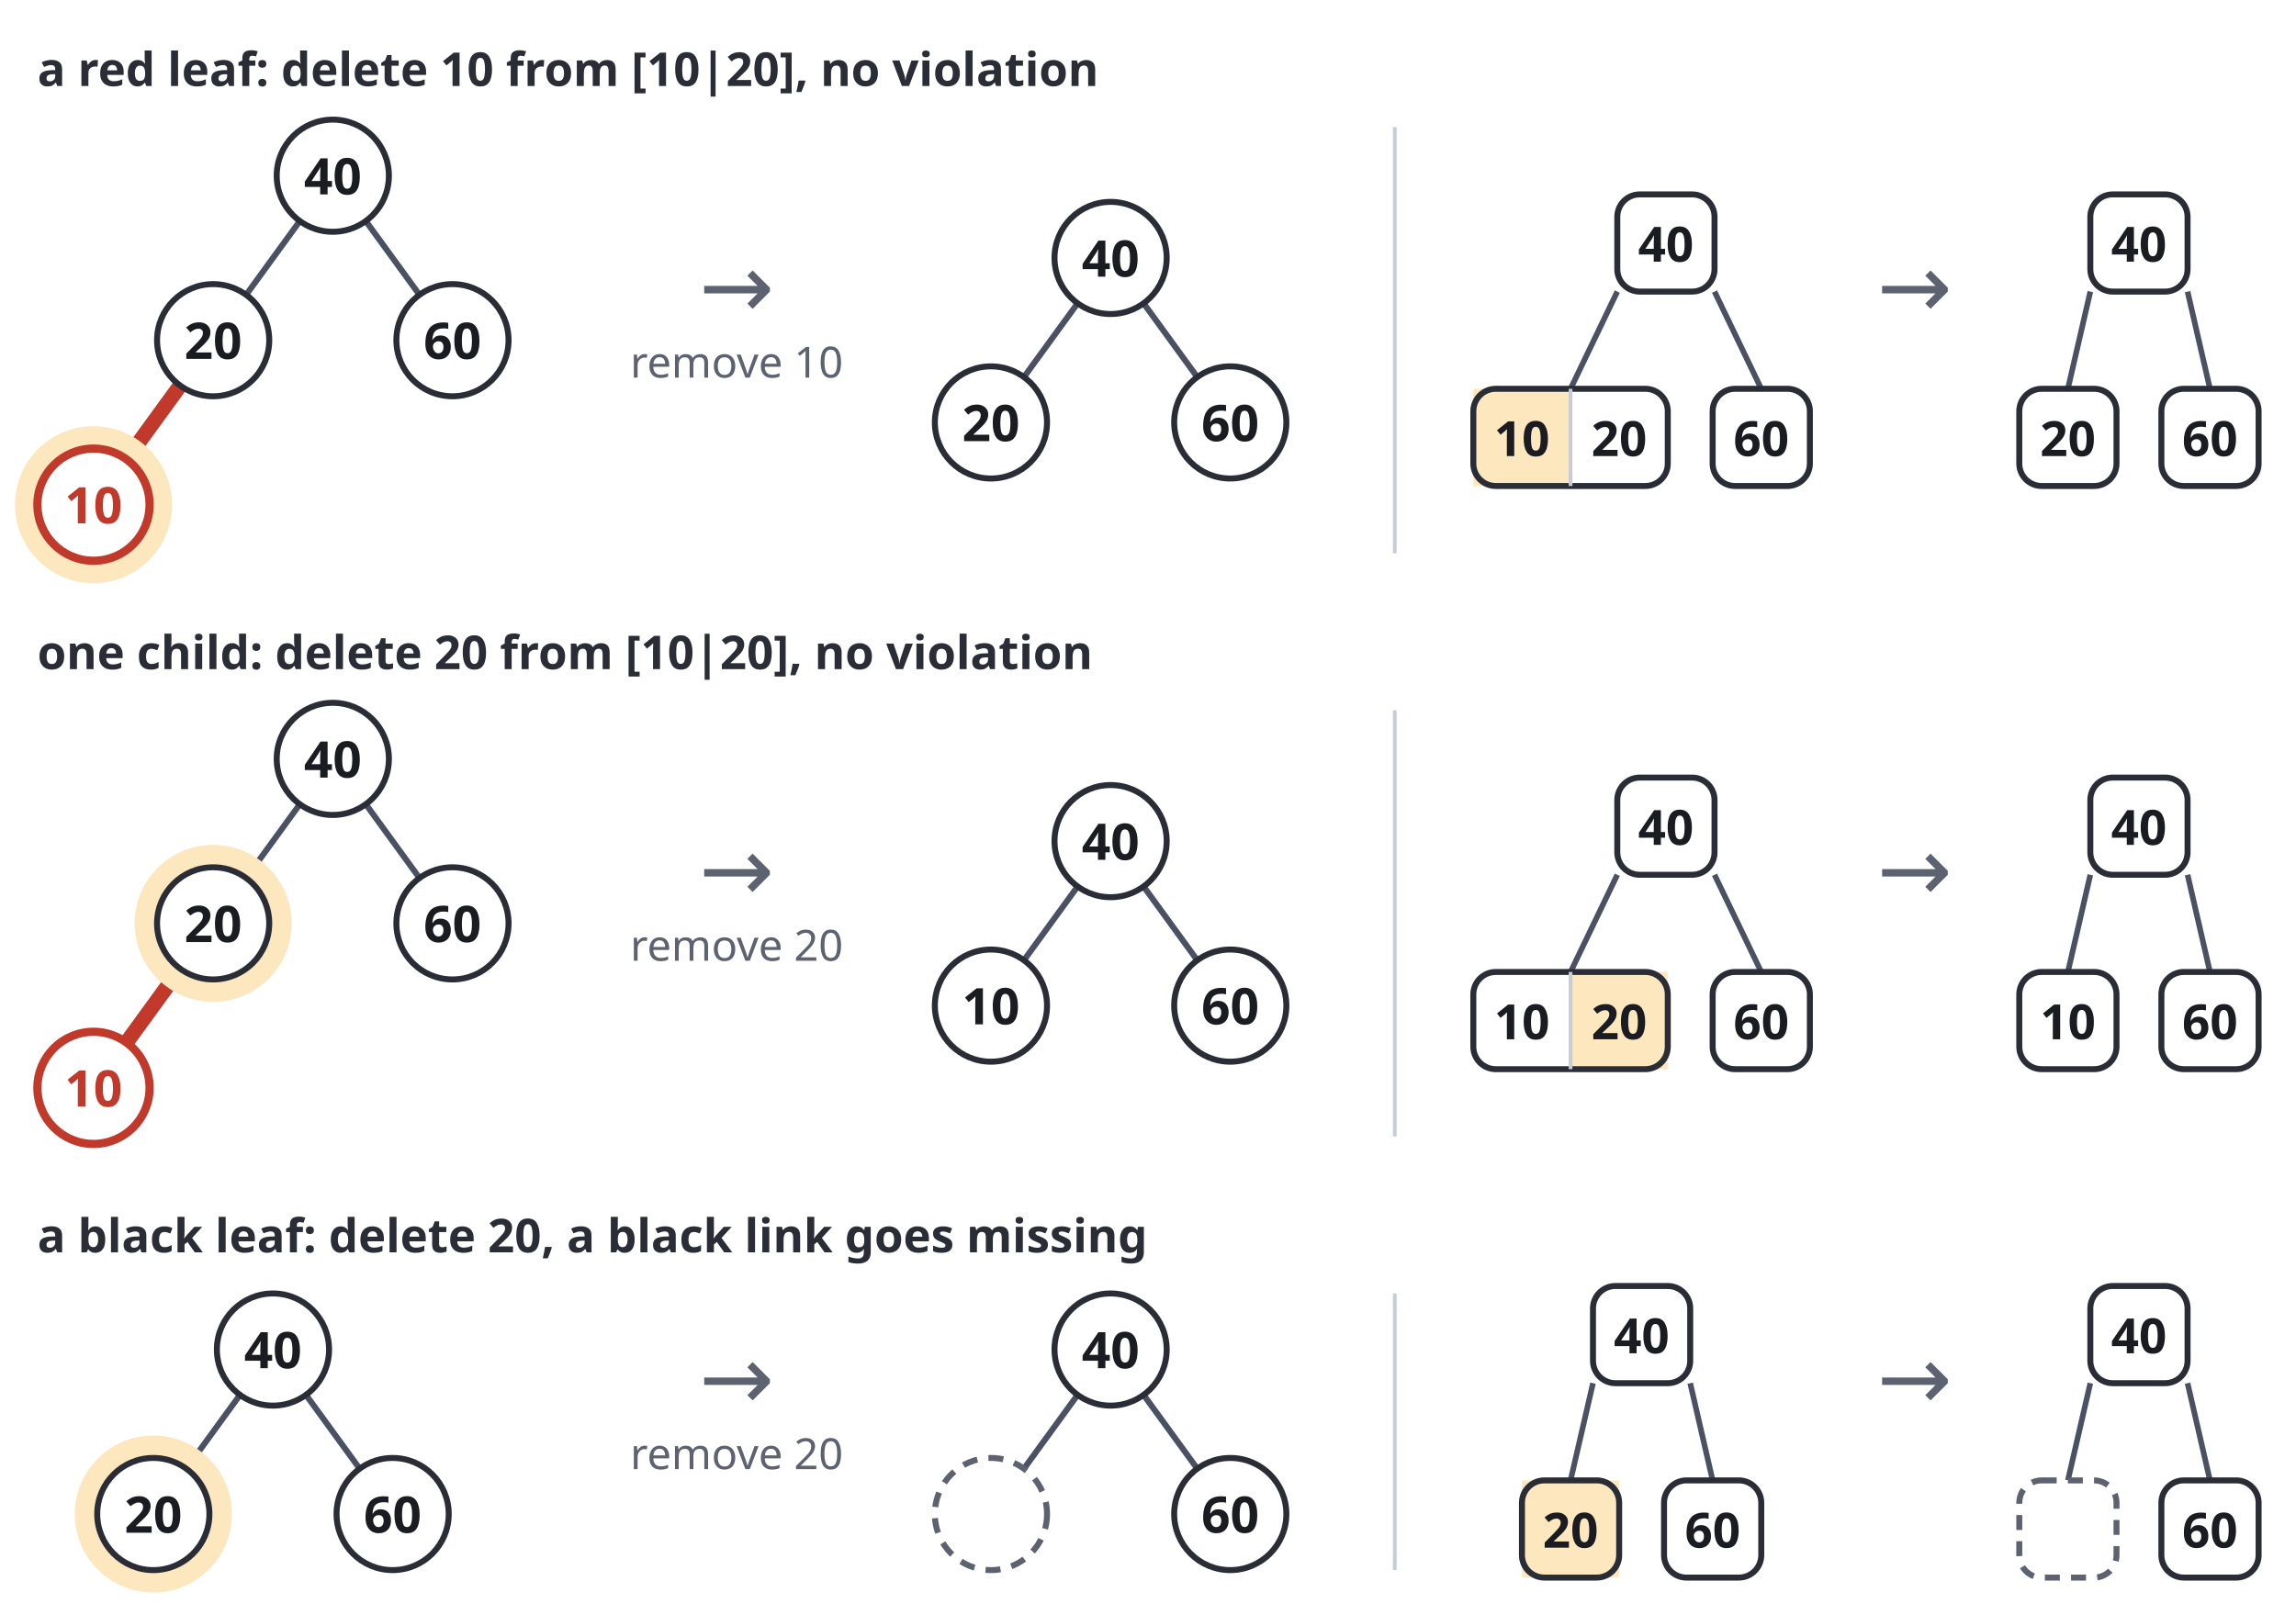
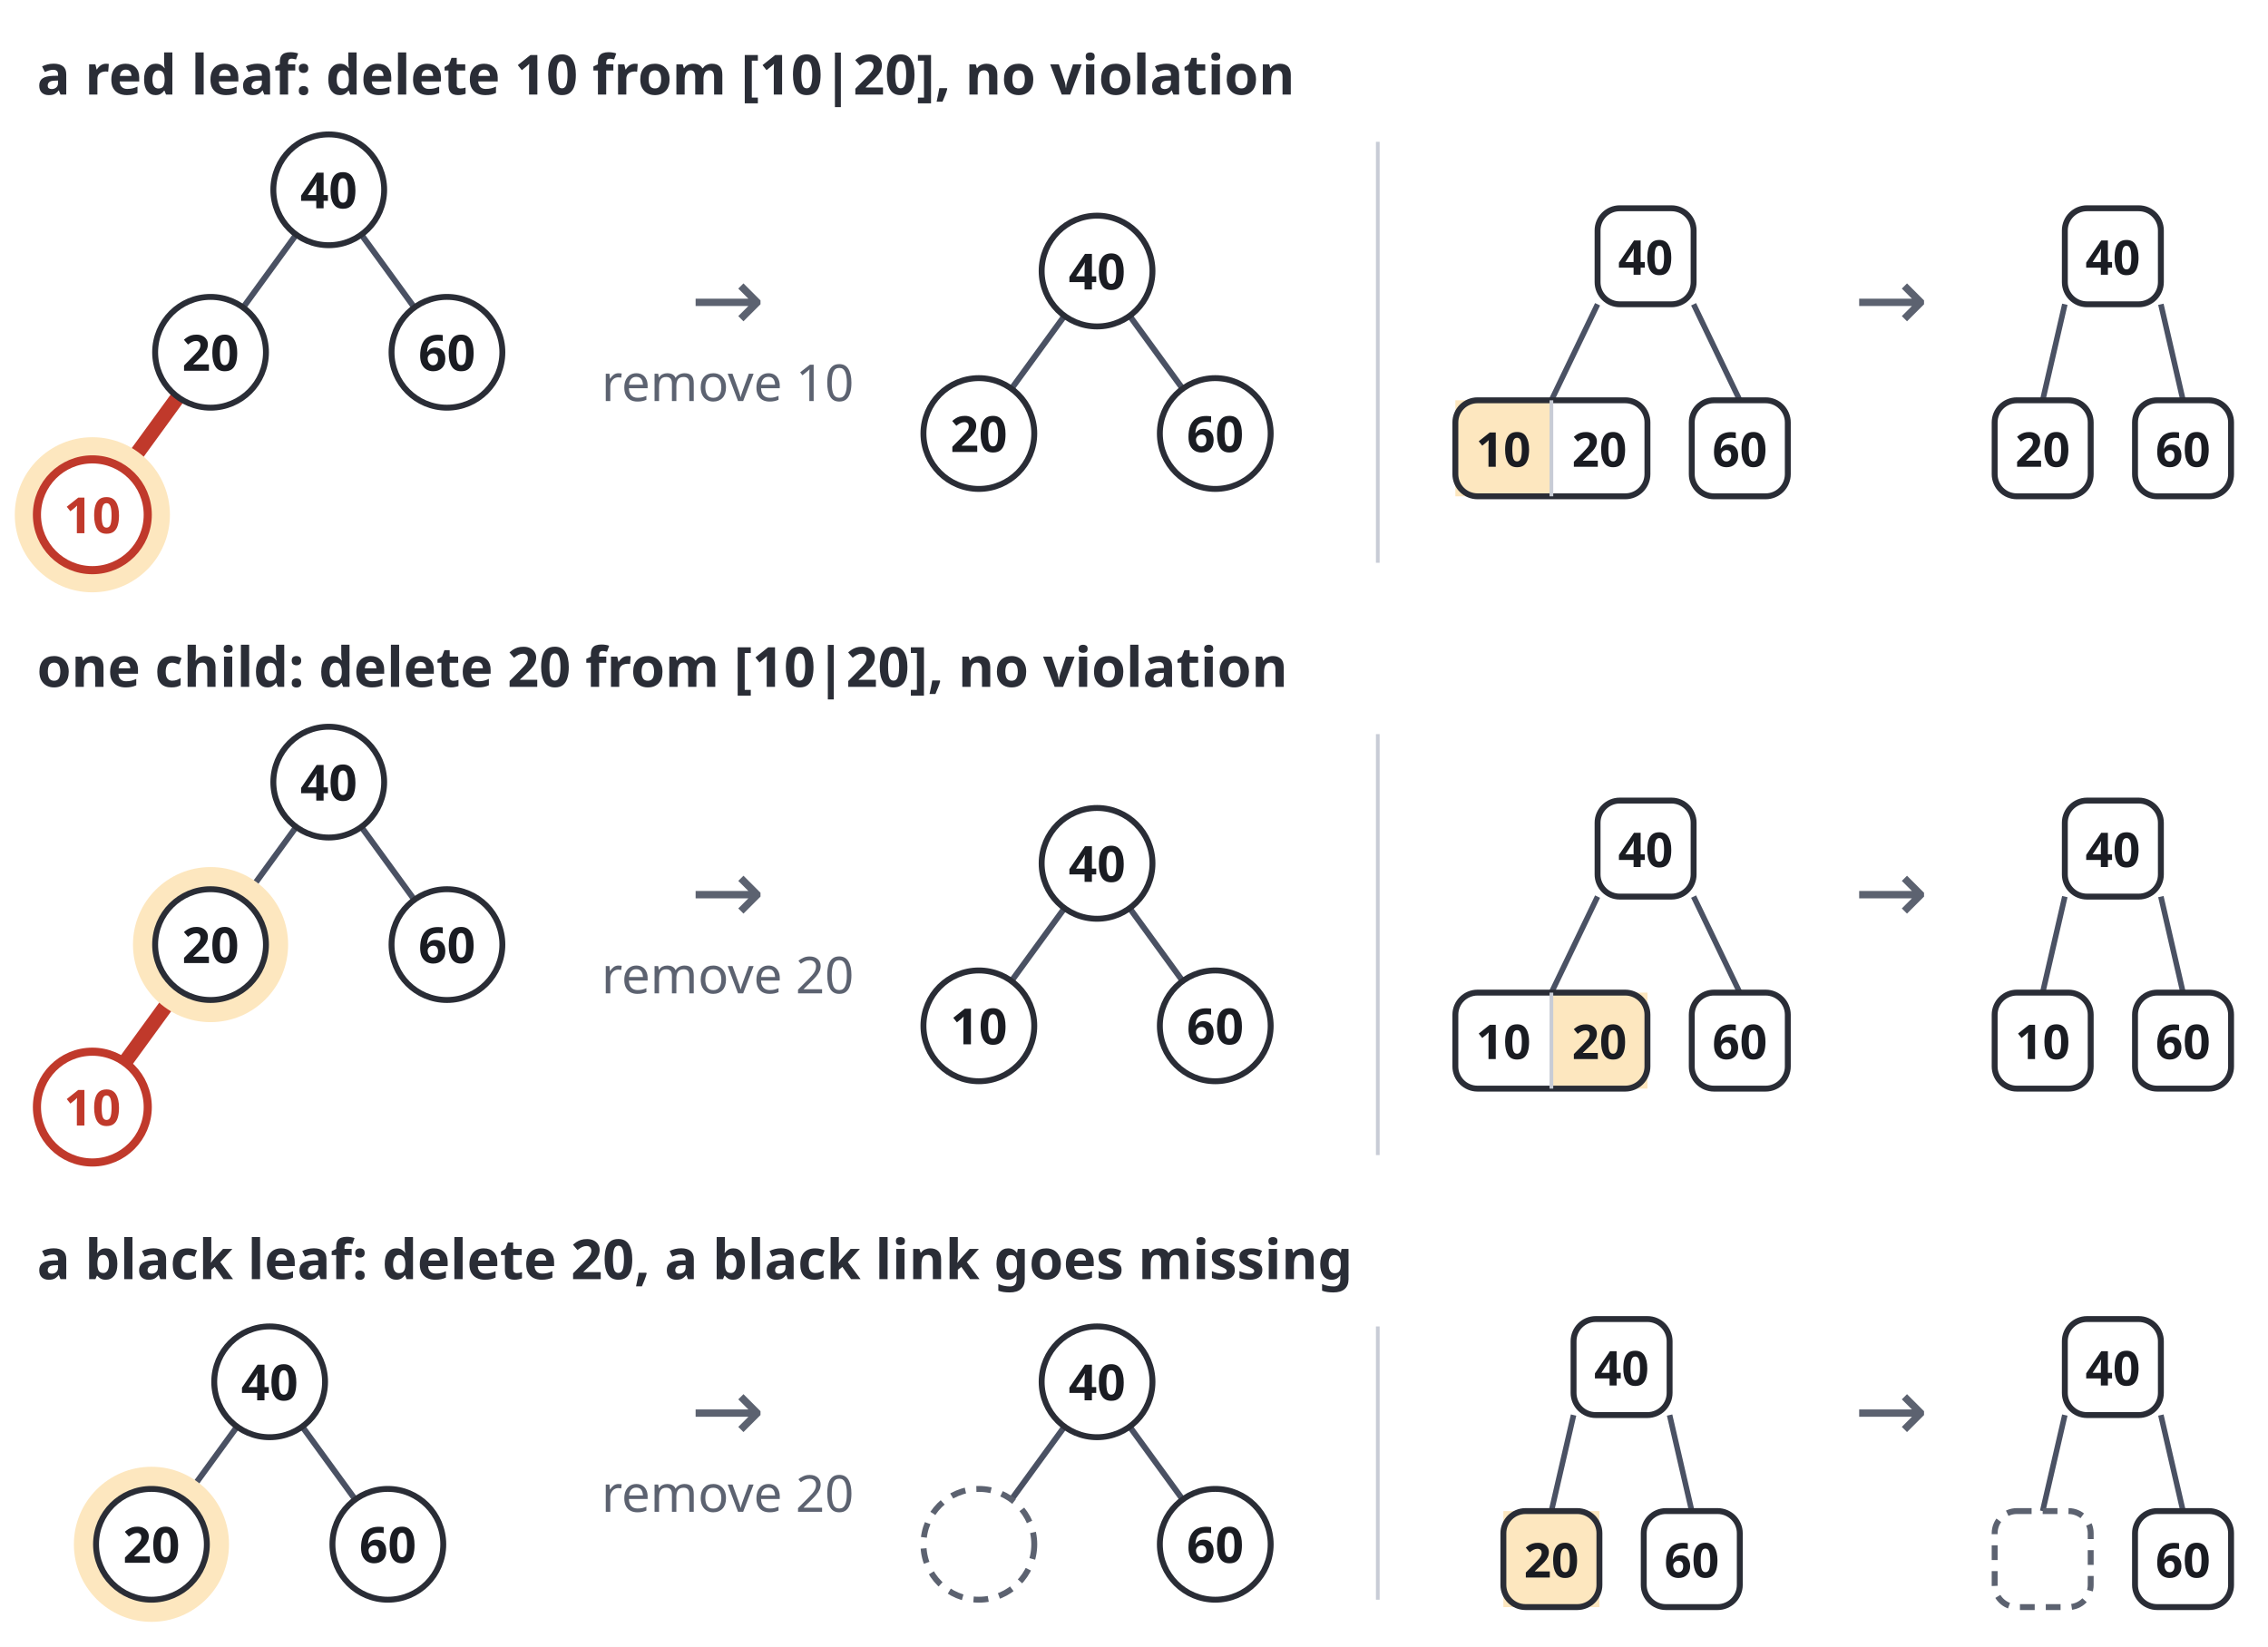
- <svg xmlns="http://www.w3.org/2000/svg" width="614" height="432" viewBox="0 0 614 432" role="img" font-family="system-ui, sans-serif" aria-label="Removing a key from the bottom, the red-black BST before and after (left) and the 2-3 tree before and after (right). a red leaf: delete 10 from [10|20], no violation. Before: 40 at the root; 40 has left child 20 by a black link and right child 60 by a black link; 20 has left child 10 by a red link. After: 40 at the root; 40 has left child 20 by a black link and right child 60 by a black link. As 2-3 trees: before, 2-3 view: the node holding 40 at the top; the node holding 40 has children, left to right, the node holding 10 and 20, the node holding 60; after, 2-3 view: the node holding 40 at the top; the node holding 40 has children, left to right, the node holding 20, the node holding 60. one child: delete 20 from [10|20], no violation. Before: 40 at the root; 40 has left child 20 by a black link and right child 60 by a black link; 20 has left child 10 by a red link. After: 40 at the root; 40 has left child 10 by a black link and right child 60 by a black link. As 2-3 trees: before, 2-3 view: the node holding 40 at the top; the node holding 40 has children, left to right, the node holding 10 and 20, the node holding 60; after, 2-3 view: the node holding 40 at the top; the node holding 40 has children, left to right, the node holding 10, the node holding 60. a black leaf: delete 20, a black link goes missing. Before: 40 at the root; 40 has left child 20 by a black link and right child 60 by a black link. After: 40 at the root; 40 has left child an empty node (a missing black) by a black link and right child 60 by a black link. As 2-3 trees: before, 2-3 view: the node holding 40 at the top; the node holding 40 has children, left to right, the node holding 20, the node holding 60; after, 2-3 view: the node holding 40 at the top; the node holding 40 has children, left to right, an empty node, the node holding 60.">
-   <rect width="614" height="432" fill="#fff" />
-   <text x="10" y="23" font-size="12.5" font-weight="600" fill="#2a2d36" text-anchor="start">a red leaf: delete 10 from [10|20], no violation</text>
-   <line x1="57" y1="91" x2="25" y2="135" stroke="#c0392b" stroke-width="4" />
-   <line x1="89" y1="47" x2="57" y2="91" stroke="#4a5163" stroke-width="1.6" />
-   <line x1="89" y1="47" x2="121" y2="91" stroke="#4a5163" stroke-width="1.6" />
-   <circle cx="25" cy="135" r="21" fill="#fde7bf" />
-   <circle cx="25" cy="135" r="15" fill="#fff" stroke="#c0392b" stroke-width="2.2" />
-   <text x="25" y="140" font-size="13.5" font-weight="600" fill="#c0392b" text-anchor="middle">10</text>
-   <circle cx="57" cy="91" r="15" fill="#fff" stroke="#2a2d36" stroke-width="1.6" />
-   <text x="57" y="96" font-size="13.5" font-weight="600" fill="#1a1c22" text-anchor="middle">20</text>
-   <circle cx="89" cy="47" r="15" fill="#fff" stroke="#2a2d36" stroke-width="1.6" />
-   <text x="89" y="52" font-size="13.5" font-weight="600" fill="#1a1c22" text-anchor="middle">40</text>
-   <circle cx="121" cy="91" r="15" fill="#fff" stroke="#2a2d36" stroke-width="1.6" />
-   <text x="121" y="96" font-size="13.5" font-weight="600" fill="#1a1c22" text-anchor="middle">60</text>
-   <text x="197" y="85" font-size="24" font-weight="400" fill="#5c6270" text-anchor="middle">→</text>
-   <text x="197" y="101" font-size="11.5" font-weight="400" fill="#5c6270" text-anchor="middle">remove 10</text>
-   <line x1="297" y1="69" x2="265" y2="113" stroke="#4a5163" stroke-width="1.6" />
-   <line x1="297" y1="69" x2="329" y2="113" stroke="#4a5163" stroke-width="1.6" />
-   <circle cx="265" cy="113" r="15" fill="#fff" stroke="#2a2d36" stroke-width="1.6" />
-   <text x="265" y="118" font-size="13.5" font-weight="600" fill="#1a1c22" text-anchor="middle">20</text>
-   <circle cx="297" cy="69" r="15" fill="#fff" stroke="#2a2d36" stroke-width="1.6" />
-   <text x="297" y="74" font-size="13.5" font-weight="600" fill="#1a1c22" text-anchor="middle">40</text>
-   <circle cx="329" cy="113" r="15" fill="#fff" stroke="#2a2d36" stroke-width="1.6" />
-   <text x="329" y="118" font-size="13.5" font-weight="600" fill="#1a1c22" text-anchor="middle">60</text>
-   <line x1="373" y1="34" x2="373" y2="148" stroke="#c8ccd6" stroke-width="1" />
-   <line x1="432.5" y1="78" x2="420" y2="104" stroke="#4a5163" stroke-width="1.5" />
-   <line x1="458.5" y1="78" x2="471" y2="104" stroke="#4a5163" stroke-width="1.5" />
-   <rect x="394" y="104" width="26" height="26" fill="#fde7bf" />
-   <rect x="394" y="104" width="52" height="26" rx="6" fill="none" stroke="#2a2d36" stroke-width="1.6" />
-   <line x1="420" y1="104" x2="420" y2="130" stroke="#c8ccd6" stroke-width="1" />
-   <text x="407" y="122" font-size="13" font-weight="600" fill="#1a1c22" text-anchor="middle">10</text>
-   <text x="433" y="122" font-size="13" font-weight="600" fill="#1a1c22" text-anchor="middle">20</text>
-   <rect x="458" y="104" width="26" height="26" rx="6" fill="#fff" stroke="#2a2d36" stroke-width="1.6" />
-   <text x="471" y="122" font-size="13" font-weight="600" fill="#1a1c22" text-anchor="middle">60</text>
-   <rect x="432.5" y="52" width="26" height="26" rx="6" fill="#fff" stroke="#2a2d36" stroke-width="1.6" />
-   <text x="445.5" y="70" font-size="13" font-weight="600" fill="#1a1c22" text-anchor="middle">40</text>
-   <text x="512" y="85" font-size="24" font-weight="400" fill="#5c6270" text-anchor="middle">→</text>
-   <line x1="559" y1="78" x2="553" y2="104" stroke="#4a5163" stroke-width="1.5" />
-   <line x1="585" y1="78" x2="591" y2="104" stroke="#4a5163" stroke-width="1.5" />
-   <rect x="540" y="104" width="26" height="26" rx="6" fill="#fff" stroke="#2a2d36" stroke-width="1.6" />
-   <text x="553" y="122" font-size="13" font-weight="600" fill="#1a1c22" text-anchor="middle">20</text>
-   <rect x="578" y="104" width="26" height="26" rx="6" fill="#fff" stroke="#2a2d36" stroke-width="1.6" />
-   <text x="591" y="122" font-size="13" font-weight="600" fill="#1a1c22" text-anchor="middle">60</text>
-   <rect x="559" y="52" width="26" height="26" rx="6" fill="#fff" stroke="#2a2d36" stroke-width="1.6" />
-   <text x="572" y="70" font-size="13" font-weight="600" fill="#1a1c22" text-anchor="middle">40</text>
-   <text x="10" y="179" font-size="12.5" font-weight="600" fill="#2a2d36" text-anchor="start">one child: delete 20 from [10|20], no violation</text>
-   <line x1="57" y1="247" x2="25" y2="291" stroke="#c0392b" stroke-width="4" />
-   <line x1="89" y1="203" x2="57" y2="247" stroke="#4a5163" stroke-width="1.6" />
-   <line x1="89" y1="203" x2="121" y2="247" stroke="#4a5163" stroke-width="1.6" />
-   <circle cx="25" cy="291" r="15" fill="#fff" stroke="#c0392b" stroke-width="2.2" />
-   <text x="25" y="296" font-size="13.5" font-weight="600" fill="#c0392b" text-anchor="middle">10</text>
-   <circle cx="57" cy="247" r="21" fill="#fde7bf" />
-   <circle cx="57" cy="247" r="15" fill="#fff" stroke="#2a2d36" stroke-width="1.6" />
-   <text x="57" y="252" font-size="13.5" font-weight="600" fill="#1a1c22" text-anchor="middle">20</text>
-   <circle cx="89" cy="203" r="15" fill="#fff" stroke="#2a2d36" stroke-width="1.6" />
-   <text x="89" y="208" font-size="13.5" font-weight="600" fill="#1a1c22" text-anchor="middle">40</text>
-   <circle cx="121" cy="247" r="15" fill="#fff" stroke="#2a2d36" stroke-width="1.6" />
-   <text x="121" y="252" font-size="13.5" font-weight="600" fill="#1a1c22" text-anchor="middle">60</text>
-   <text x="197" y="241" font-size="24" font-weight="400" fill="#5c6270" text-anchor="middle">→</text>
-   <text x="197" y="257" font-size="11.5" font-weight="400" fill="#5c6270" text-anchor="middle">remove 20</text>
-   <line x1="297" y1="225" x2="265" y2="269" stroke="#4a5163" stroke-width="1.6" />
-   <line x1="297" y1="225" x2="329" y2="269" stroke="#4a5163" stroke-width="1.6" />
-   <circle cx="265" cy="269" r="15" fill="#fff" stroke="#2a2d36" stroke-width="1.6" />
-   <text x="265" y="274" font-size="13.5" font-weight="600" fill="#1a1c22" text-anchor="middle">10</text>
-   <circle cx="297" cy="225" r="15" fill="#fff" stroke="#2a2d36" stroke-width="1.6" />
-   <text x="297" y="230" font-size="13.5" font-weight="600" fill="#1a1c22" text-anchor="middle">40</text>
-   <circle cx="329" cy="269" r="15" fill="#fff" stroke="#2a2d36" stroke-width="1.6" />
-   <text x="329" y="274" font-size="13.5" font-weight="600" fill="#1a1c22" text-anchor="middle">60</text>
-   <line x1="373" y1="190" x2="373" y2="304" stroke="#c8ccd6" stroke-width="1" />
-   <line x1="432.5" y1="234" x2="420" y2="260" stroke="#4a5163" stroke-width="1.5" />
-   <line x1="458.5" y1="234" x2="471" y2="260" stroke="#4a5163" stroke-width="1.5" />
-   <rect x="420" y="260" width="26" height="26" fill="#fde7bf" />
-   <rect x="394" y="260" width="52" height="26" rx="6" fill="none" stroke="#2a2d36" stroke-width="1.6" />
-   <line x1="420" y1="260" x2="420" y2="286" stroke="#c8ccd6" stroke-width="1" />
-   <text x="407" y="278" font-size="13" font-weight="600" fill="#1a1c22" text-anchor="middle">10</text>
-   <text x="433" y="278" font-size="13" font-weight="600" fill="#1a1c22" text-anchor="middle">20</text>
-   <rect x="458" y="260" width="26" height="26" rx="6" fill="#fff" stroke="#2a2d36" stroke-width="1.6" />
-   <text x="471" y="278" font-size="13" font-weight="600" fill="#1a1c22" text-anchor="middle">60</text>
-   <rect x="432.5" y="208" width="26" height="26" rx="6" fill="#fff" stroke="#2a2d36" stroke-width="1.6" />
-   <text x="445.5" y="226" font-size="13" font-weight="600" fill="#1a1c22" text-anchor="middle">40</text>
-   <text x="512" y="241" font-size="24" font-weight="400" fill="#5c6270" text-anchor="middle">→</text>
-   <line x1="559" y1="234" x2="553" y2="260" stroke="#4a5163" stroke-width="1.5" />
-   <line x1="585" y1="234" x2="591" y2="260" stroke="#4a5163" stroke-width="1.5" />
-   <rect x="540" y="260" width="26" height="26" rx="6" fill="#fff" stroke="#2a2d36" stroke-width="1.6" />
-   <text x="553" y="278" font-size="13" font-weight="600" fill="#1a1c22" text-anchor="middle">10</text>
-   <rect x="578" y="260" width="26" height="26" rx="6" fill="#fff" stroke="#2a2d36" stroke-width="1.6" />
-   <text x="591" y="278" font-size="13" font-weight="600" fill="#1a1c22" text-anchor="middle">60</text>
-   <rect x="559" y="208" width="26" height="26" rx="6" fill="#fff" stroke="#2a2d36" stroke-width="1.6" />
-   <text x="572" y="226" font-size="13" font-weight="600" fill="#1a1c22" text-anchor="middle">40</text>
-   <text x="10" y="335" font-size="12.5" font-weight="600" fill="#2a2d36" text-anchor="start">a black leaf: delete 20, a black link goes missing</text>
-   <line x1="73" y1="361" x2="41" y2="405" stroke="#4a5163" stroke-width="1.6" />
-   <line x1="73" y1="361" x2="105" y2="405" stroke="#4a5163" stroke-width="1.6" />
-   <circle cx="41" cy="405" r="21" fill="#fde7bf" />
-   <circle cx="41" cy="405" r="15" fill="#fff" stroke="#2a2d36" stroke-width="1.6" />
-   <text x="41" y="410" font-size="13.5" font-weight="600" fill="#1a1c22" text-anchor="middle">20</text>
-   <circle cx="73" cy="361" r="15" fill="#fff" stroke="#2a2d36" stroke-width="1.6" />
-   <text x="73" y="366" font-size="13.5" font-weight="600" fill="#1a1c22" text-anchor="middle">40</text>
-   <circle cx="105" cy="405" r="15" fill="#fff" stroke="#2a2d36" stroke-width="1.6" />
-   <text x="105" y="410" font-size="13.5" font-weight="600" fill="#1a1c22" text-anchor="middle">60</text>
-   <text x="197" y="377" font-size="24" font-weight="400" fill="#5c6270" text-anchor="middle">→</text>
-   <text x="197" y="393" font-size="11.5" font-weight="400" fill="#5c6270" text-anchor="middle">remove 20</text>
-   <line x1="297" y1="361" x2="265" y2="405" stroke="#4a5163" stroke-width="1.6" />
-   <line x1="297" y1="361" x2="329" y2="405" stroke="#4a5163" stroke-width="1.6" />
-   <circle cx="265" cy="405" r="15" fill="#fff" stroke="#5c6270" stroke-width="1.6" stroke-dasharray="4 3" />
-   <circle cx="297" cy="361" r="15" fill="#fff" stroke="#2a2d36" stroke-width="1.6" />
-   <text x="297" y="366" font-size="13.5" font-weight="600" fill="#1a1c22" text-anchor="middle">40</text>
-   <circle cx="329" cy="405" r="15" fill="#fff" stroke="#2a2d36" stroke-width="1.6" />
-   <text x="329" y="410" font-size="13.5" font-weight="600" fill="#1a1c22" text-anchor="middle">60</text>
-   <line x1="373" y1="346" x2="373" y2="420" stroke="#c8ccd6" stroke-width="1" />
-   <line x1="426" y1="370" x2="420" y2="396" stroke="#4a5163" stroke-width="1.5" />
-   <line x1="452" y1="370" x2="458" y2="396" stroke="#4a5163" stroke-width="1.5" />
-   <rect x="407" y="396" width="26" height="26" fill="#fde7bf" />
-   <rect x="407" y="396" width="26" height="26" rx="6" fill="none" stroke="#2a2d36" stroke-width="1.6" />
-   <text x="420" y="414" font-size="13" font-weight="600" fill="#1a1c22" text-anchor="middle">20</text>
-   <rect x="445" y="396" width="26" height="26" rx="6" fill="#fff" stroke="#2a2d36" stroke-width="1.6" />
-   <text x="458" y="414" font-size="13" font-weight="600" fill="#1a1c22" text-anchor="middle">60</text>
-   <rect x="426" y="344" width="26" height="26" rx="6" fill="#fff" stroke="#2a2d36" stroke-width="1.6" />
-   <text x="439" y="362" font-size="13" font-weight="600" fill="#1a1c22" text-anchor="middle">40</text>
-   <text x="512" y="377" font-size="24" font-weight="400" fill="#5c6270" text-anchor="middle">→</text>
-   <line x1="559" y1="370" x2="553" y2="396" stroke="#4a5163" stroke-width="1.5" />
-   <line x1="585" y1="370" x2="591" y2="396" stroke="#4a5163" stroke-width="1.5" />
-   <rect x="540" y="396" width="26" height="26" rx="6" fill="#fff" stroke="#5c6270" stroke-width="1.6" stroke-dasharray="4 3" />
-   <rect x="578" y="396" width="26" height="26" rx="6" fill="#fff" stroke="#2a2d36" stroke-width="1.6" />
-   <text x="591" y="414" font-size="13" font-weight="600" fill="#1a1c22" text-anchor="middle">60</text>
-   <rect x="559" y="344" width="26" height="26" rx="6" fill="#fff" stroke="#2a2d36" stroke-width="1.6" />
-   <text x="572" y="362" font-size="13" font-weight="600" fill="#1a1c22" text-anchor="middle">40</text>
+ <svg xmlns="http://www.w3.org/2000/svg" width="614" height="446" viewBox="0 0 614 446" role="img" font-family="system-ui, sans-serif" aria-label="Removing a key from the bottom, the red-black BST before and after (left) and the 2-3 tree before and after (right). a red leaf: delete 10 from [10|20], no violation. Before: 40 at the root; 40 has left child 20 by a black link and right child 60 by a black link; 20 has left child 10 by a red link. After: 40 at the root; 40 has left child 20 by a black link and right child 60 by a black link. As 2-3 trees: before, 2-3 view: the node holding 40 at the top; the node holding 40 has children, left to right, the node holding 10 and 20, the node holding 60; after, 2-3 view: the node holding 40 at the top; the node holding 40 has children, left to right, the node holding 20, the node holding 60. one child: delete 20 from [10|20], no violation. Before: 40 at the root; 40 has left child 20 by a black link and right child 60 by a black link; 20 has left child 10 by a red link. After: 40 at the root; 40 has left child 10 by a black link and right child 60 by a black link. As 2-3 trees: before, 2-3 view: the node holding 40 at the top; the node holding 40 has children, left to right, the node holding 10 and 20, the node holding 60; after, 2-3 view: the node holding 40 at the top; the node holding 40 has children, left to right, the node holding 10, the node holding 60. a black leaf: delete 20, a black link goes missing. Before: 40 at the root; 40 has left child 20 by a black link and right child 60 by a black link. After: 40 at the root; 40 has left child an empty node (a missing black) by a black link and right child 60 by a black link. As 2-3 trees: before, 2-3 view: the node holding 40 at the top; the node holding 40 has children, left to right, the node holding 20, the node holding 60; after, 2-3 view: the node holding 40 at the top; the node holding 40 has children, left to right, an empty node, the node holding 60.">
+   <rect width="614" height="446" fill="#fff" />
+   <text x="10" y="25.6" font-size="15" font-weight="600" fill="#2a2d36" text-anchor="start">a red leaf: delete 10 from [10|20], no violation</text>
+   <line x1="57" y1="95.4" x2="25" y2="139.4" stroke="#c0392b" stroke-width="4" />
+   <line x1="89" y1="51.4" x2="57" y2="95.4" stroke="#4a5163" stroke-width="1.6" />
+   <line x1="89" y1="51.4" x2="121" y2="95.4" stroke="#4a5163" stroke-width="1.6" />
+   <circle cx="25" cy="139.4" r="21" fill="#fde7bf" />
+   <circle cx="25" cy="139.4" r="15" fill="#fff" stroke="#c0392b" stroke-width="2.2" />
+   <text x="25" y="144.4" font-size="13.5" font-weight="600" fill="#c0392b" text-anchor="middle">10</text>
+   <circle cx="57" cy="95.4" r="15" fill="#fff" stroke="#2a2d36" stroke-width="1.6" />
+   <text x="57" y="100.4" font-size="13.5" font-weight="600" fill="#1a1c22" text-anchor="middle">20</text>
+   <circle cx="89" cy="51.4" r="15" fill="#fff" stroke="#2a2d36" stroke-width="1.6" />
+   <text x="89" y="56.4" font-size="13.5" font-weight="600" fill="#1a1c22" text-anchor="middle">40</text>
+   <circle cx="121" cy="95.4" r="15" fill="#fff" stroke="#2a2d36" stroke-width="1.6" />
+   <text x="121" y="100.4" font-size="13.5" font-weight="600" fill="#1a1c22" text-anchor="middle">60</text>
+   <text x="197" y="89.4" font-size="24" font-weight="400" fill="#5c6270" text-anchor="middle">→</text>
+   <text x="197" y="108.6" font-size="13.8" font-weight="400" fill="#5c6270" text-anchor="middle">remove 10</text>
+   <line x1="297" y1="73.4" x2="265" y2="117.4" stroke="#4a5163" stroke-width="1.6" />
+   <line x1="297" y1="73.4" x2="329" y2="117.4" stroke="#4a5163" stroke-width="1.6" />
+   <circle cx="265" cy="117.4" r="15" fill="#fff" stroke="#2a2d36" stroke-width="1.6" />
+   <text x="265" y="122.4" font-size="13.5" font-weight="600" fill="#1a1c22" text-anchor="middle">20</text>
+   <circle cx="297" cy="73.4" r="15" fill="#fff" stroke="#2a2d36" stroke-width="1.6" />
+   <text x="297" y="78.4" font-size="13.5" font-weight="600" fill="#1a1c22" text-anchor="middle">40</text>
+   <circle cx="329" cy="117.4" r="15" fill="#fff" stroke="#2a2d36" stroke-width="1.6" />
+   <text x="329" y="122.4" font-size="13.5" font-weight="600" fill="#1a1c22" text-anchor="middle">60</text>
+   <line x1="373" y1="38.4" x2="373" y2="152.4" stroke="#c8ccd6" stroke-width="1" />
+   <line x1="432.5" y1="82.4" x2="420" y2="108.4" stroke="#4a5163" stroke-width="1.5" />
+   <line x1="458.5" y1="82.4" x2="471" y2="108.4" stroke="#4a5163" stroke-width="1.5" />
+   <rect x="394" y="108.4" width="26" height="26" fill="#fde7bf" />
+   <rect x="394" y="108.4" width="52" height="26" rx="6" fill="none" stroke="#2a2d36" stroke-width="1.6" />
+   <line x1="420" y1="108.4" x2="420" y2="134.4" stroke="#c8ccd6" stroke-width="1" />
+   <text x="407" y="126.4" font-size="13" font-weight="600" fill="#1a1c22" text-anchor="middle">10</text>
+   <text x="433" y="126.4" font-size="13" font-weight="600" fill="#1a1c22" text-anchor="middle">20</text>
+   <rect x="458" y="108.4" width="26" height="26" rx="6" fill="#fff" stroke="#2a2d36" stroke-width="1.6" />
+   <text x="471" y="126.4" font-size="13" font-weight="600" fill="#1a1c22" text-anchor="middle">60</text>
+   <rect x="432.5" y="56.4" width="26" height="26" rx="6" fill="#fff" stroke="#2a2d36" stroke-width="1.6" />
+   <text x="445.5" y="74.4" font-size="13" font-weight="600" fill="#1a1c22" text-anchor="middle">40</text>
+   <text x="512" y="89.4" font-size="24" font-weight="400" fill="#5c6270" text-anchor="middle">→</text>
+   <line x1="559" y1="82.4" x2="553" y2="108.4" stroke="#4a5163" stroke-width="1.5" />
+   <line x1="585" y1="82.4" x2="591" y2="108.4" stroke="#4a5163" stroke-width="1.5" />
+   <rect x="540" y="108.4" width="26" height="26" rx="6" fill="#fff" stroke="#2a2d36" stroke-width="1.6" />
+   <text x="553" y="126.4" font-size="13" font-weight="600" fill="#1a1c22" text-anchor="middle">20</text>
+   <rect x="578" y="108.4" width="26" height="26" rx="6" fill="#fff" stroke="#2a2d36" stroke-width="1.6" />
+   <text x="591" y="126.4" font-size="13" font-weight="600" fill="#1a1c22" text-anchor="middle">60</text>
+   <rect x="559" y="56.4" width="26" height="26" rx="6" fill="#fff" stroke="#2a2d36" stroke-width="1.6" />
+   <text x="572" y="74.4" font-size="13" font-weight="600" fill="#1a1c22" text-anchor="middle">40</text>
+   <text x="10" y="186" font-size="15" font-weight="600" fill="#2a2d36" text-anchor="start">one child: delete 20 from [10|20], no violation</text>
+   <line x1="57" y1="255.8" x2="25" y2="299.8" stroke="#c0392b" stroke-width="4" />
+   <line x1="89" y1="211.8" x2="57" y2="255.8" stroke="#4a5163" stroke-width="1.6" />
+   <line x1="89" y1="211.8" x2="121" y2="255.8" stroke="#4a5163" stroke-width="1.6" />
+   <circle cx="25" cy="299.8" r="15" fill="#fff" stroke="#c0392b" stroke-width="2.2" />
+   <text x="25" y="304.8" font-size="13.5" font-weight="600" fill="#c0392b" text-anchor="middle">10</text>
+   <circle cx="57" cy="255.8" r="21" fill="#fde7bf" />
+   <circle cx="57" cy="255.8" r="15" fill="#fff" stroke="#2a2d36" stroke-width="1.6" />
+   <text x="57" y="260.8" font-size="13.5" font-weight="600" fill="#1a1c22" text-anchor="middle">20</text>
+   <circle cx="89" cy="211.8" r="15" fill="#fff" stroke="#2a2d36" stroke-width="1.6" />
+   <text x="89" y="216.8" font-size="13.5" font-weight="600" fill="#1a1c22" text-anchor="middle">40</text>
+   <circle cx="121" cy="255.8" r="15" fill="#fff" stroke="#2a2d36" stroke-width="1.6" />
+   <text x="121" y="260.8" font-size="13.5" font-weight="600" fill="#1a1c22" text-anchor="middle">60</text>
+   <text x="197" y="249.8" font-size="24" font-weight="400" fill="#5c6270" text-anchor="middle">→</text>
+   <text x="197" y="269" font-size="13.8" font-weight="400" fill="#5c6270" text-anchor="middle">remove 20</text>
+   <line x1="297" y1="233.8" x2="265" y2="277.8" stroke="#4a5163" stroke-width="1.6" />
+   <line x1="297" y1="233.8" x2="329" y2="277.8" stroke="#4a5163" stroke-width="1.6" />
+   <circle cx="265" cy="277.8" r="15" fill="#fff" stroke="#2a2d36" stroke-width="1.6" />
+   <text x="265" y="282.8" font-size="13.5" font-weight="600" fill="#1a1c22" text-anchor="middle">10</text>
+   <circle cx="297" cy="233.8" r="15" fill="#fff" stroke="#2a2d36" stroke-width="1.6" />
+   <text x="297" y="238.8" font-size="13.5" font-weight="600" fill="#1a1c22" text-anchor="middle">40</text>
+   <circle cx="329" cy="277.8" r="15" fill="#fff" stroke="#2a2d36" stroke-width="1.6" />
+   <text x="329" y="282.8" font-size="13.5" font-weight="600" fill="#1a1c22" text-anchor="middle">60</text>
+   <line x1="373" y1="198.8" x2="373" y2="312.8" stroke="#c8ccd6" stroke-width="1" />
+   <line x1="432.5" y1="242.8" x2="420" y2="268.8" stroke="#4a5163" stroke-width="1.5" />
+   <line x1="458.5" y1="242.8" x2="471" y2="268.8" stroke="#4a5163" stroke-width="1.5" />
+   <rect x="420" y="268.8" width="26" height="26" fill="#fde7bf" />
+   <rect x="394" y="268.8" width="52" height="26" rx="6" fill="none" stroke="#2a2d36" stroke-width="1.6" />
+   <line x1="420" y1="268.8" x2="420" y2="294.8" stroke="#c8ccd6" stroke-width="1" />
+   <text x="407" y="286.8" font-size="13" font-weight="600" fill="#1a1c22" text-anchor="middle">10</text>
+   <text x="433" y="286.8" font-size="13" font-weight="600" fill="#1a1c22" text-anchor="middle">20</text>
+   <rect x="458" y="268.8" width="26" height="26" rx="6" fill="#fff" stroke="#2a2d36" stroke-width="1.6" />
+   <text x="471" y="286.8" font-size="13" font-weight="600" fill="#1a1c22" text-anchor="middle">60</text>
+   <rect x="432.5" y="216.8" width="26" height="26" rx="6" fill="#fff" stroke="#2a2d36" stroke-width="1.6" />
+   <text x="445.5" y="234.8" font-size="13" font-weight="600" fill="#1a1c22" text-anchor="middle">40</text>
+   <text x="512" y="249.8" font-size="24" font-weight="400" fill="#5c6270" text-anchor="middle">→</text>
+   <line x1="559" y1="242.8" x2="553" y2="268.8" stroke="#4a5163" stroke-width="1.5" />
+   <line x1="585" y1="242.8" x2="591" y2="268.8" stroke="#4a5163" stroke-width="1.5" />
+   <rect x="540" y="268.8" width="26" height="26" rx="6" fill="#fff" stroke="#2a2d36" stroke-width="1.6" />
+   <text x="553" y="286.8" font-size="13" font-weight="600" fill="#1a1c22" text-anchor="middle">10</text>
+   <rect x="578" y="268.8" width="26" height="26" rx="6" fill="#fff" stroke="#2a2d36" stroke-width="1.6" />
+   <text x="591" y="286.8" font-size="13" font-weight="600" fill="#1a1c22" text-anchor="middle">60</text>
+   <rect x="559" y="216.8" width="26" height="26" rx="6" fill="#fff" stroke="#2a2d36" stroke-width="1.6" />
+   <text x="572" y="234.8" font-size="13" font-weight="600" fill="#1a1c22" text-anchor="middle">40</text>
+   <text x="10" y="346.4" font-size="15" font-weight="600" fill="#2a2d36" text-anchor="start">a black leaf: delete 20, a black link goes missing</text>
+   <line x1="73" y1="374.2" x2="41" y2="418.2" stroke="#4a5163" stroke-width="1.6" />
+   <line x1="73" y1="374.2" x2="105" y2="418.2" stroke="#4a5163" stroke-width="1.6" />
+   <circle cx="41" cy="418.2" r="21" fill="#fde7bf" />
+   <circle cx="41" cy="418.2" r="15" fill="#fff" stroke="#2a2d36" stroke-width="1.6" />
+   <text x="41" y="423.2" font-size="13.5" font-weight="600" fill="#1a1c22" text-anchor="middle">20</text>
+   <circle cx="73" cy="374.2" r="15" fill="#fff" stroke="#2a2d36" stroke-width="1.6" />
+   <text x="73" y="379.2" font-size="13.5" font-weight="600" fill="#1a1c22" text-anchor="middle">40</text>
+   <circle cx="105" cy="418.2" r="15" fill="#fff" stroke="#2a2d36" stroke-width="1.6" />
+   <text x="105" y="423.2" font-size="13.5" font-weight="600" fill="#1a1c22" text-anchor="middle">60</text>
+   <text x="197" y="390.2" font-size="24" font-weight="400" fill="#5c6270" text-anchor="middle">→</text>
+   <text x="197" y="409.4" font-size="13.8" font-weight="400" fill="#5c6270" text-anchor="middle">remove 20</text>
+   <line x1="297" y1="374.2" x2="265" y2="418.2" stroke="#4a5163" stroke-width="1.6" />
+   <line x1="297" y1="374.2" x2="329" y2="418.2" stroke="#4a5163" stroke-width="1.6" />
+   <circle cx="265" cy="418.2" r="15" fill="#fff" stroke="#5c6270" stroke-width="1.6" stroke-dasharray="4 3" />
+   <circle cx="297" cy="374.2" r="15" fill="#fff" stroke="#2a2d36" stroke-width="1.6" />
+   <text x="297" y="379.2" font-size="13.5" font-weight="600" fill="#1a1c22" text-anchor="middle">40</text>
+   <circle cx="329" cy="418.2" r="15" fill="#fff" stroke="#2a2d36" stroke-width="1.6" />
+   <text x="329" y="423.2" font-size="13.5" font-weight="600" fill="#1a1c22" text-anchor="middle">60</text>
+   <line x1="373" y1="359.2" x2="373" y2="433.2" stroke="#c8ccd6" stroke-width="1" />
+   <line x1="426" y1="383.2" x2="420" y2="409.2" stroke="#4a5163" stroke-width="1.5" />
+   <line x1="452" y1="383.2" x2="458" y2="409.2" stroke="#4a5163" stroke-width="1.5" />
+   <rect x="407" y="409.2" width="26" height="26" fill="#fde7bf" />
+   <rect x="407" y="409.2" width="26" height="26" rx="6" fill="none" stroke="#2a2d36" stroke-width="1.6" />
+   <text x="420" y="427.2" font-size="13" font-weight="600" fill="#1a1c22" text-anchor="middle">20</text>
+   <rect x="445" y="409.2" width="26" height="26" rx="6" fill="#fff" stroke="#2a2d36" stroke-width="1.6" />
+   <text x="458" y="427.2" font-size="13" font-weight="600" fill="#1a1c22" text-anchor="middle">60</text>
+   <rect x="426" y="357.2" width="26" height="26" rx="6" fill="#fff" stroke="#2a2d36" stroke-width="1.6" />
+   <text x="439" y="375.2" font-size="13" font-weight="600" fill="#1a1c22" text-anchor="middle">40</text>
+   <text x="512" y="390.2" font-size="24" font-weight="400" fill="#5c6270" text-anchor="middle">→</text>
+   <line x1="559" y1="383.2" x2="553" y2="409.2" stroke="#4a5163" stroke-width="1.5" />
+   <line x1="585" y1="383.2" x2="591" y2="409.2" stroke="#4a5163" stroke-width="1.5" />
+   <rect x="540" y="409.2" width="26" height="26" rx="6" fill="#fff" stroke="#5c6270" stroke-width="1.6" stroke-dasharray="4 3" />
+   <rect x="578" y="409.2" width="26" height="26" rx="6" fill="#fff" stroke="#2a2d36" stroke-width="1.6" />
+   <text x="591" y="427.2" font-size="13" font-weight="600" fill="#1a1c22" text-anchor="middle">60</text>
+   <rect x="559" y="357.2" width="26" height="26" rx="6" fill="#fff" stroke="#2a2d36" stroke-width="1.6" />
+   <text x="572" y="375.2" font-size="13" font-weight="600" fill="#1a1c22" text-anchor="middle">40</text>
</svg>
